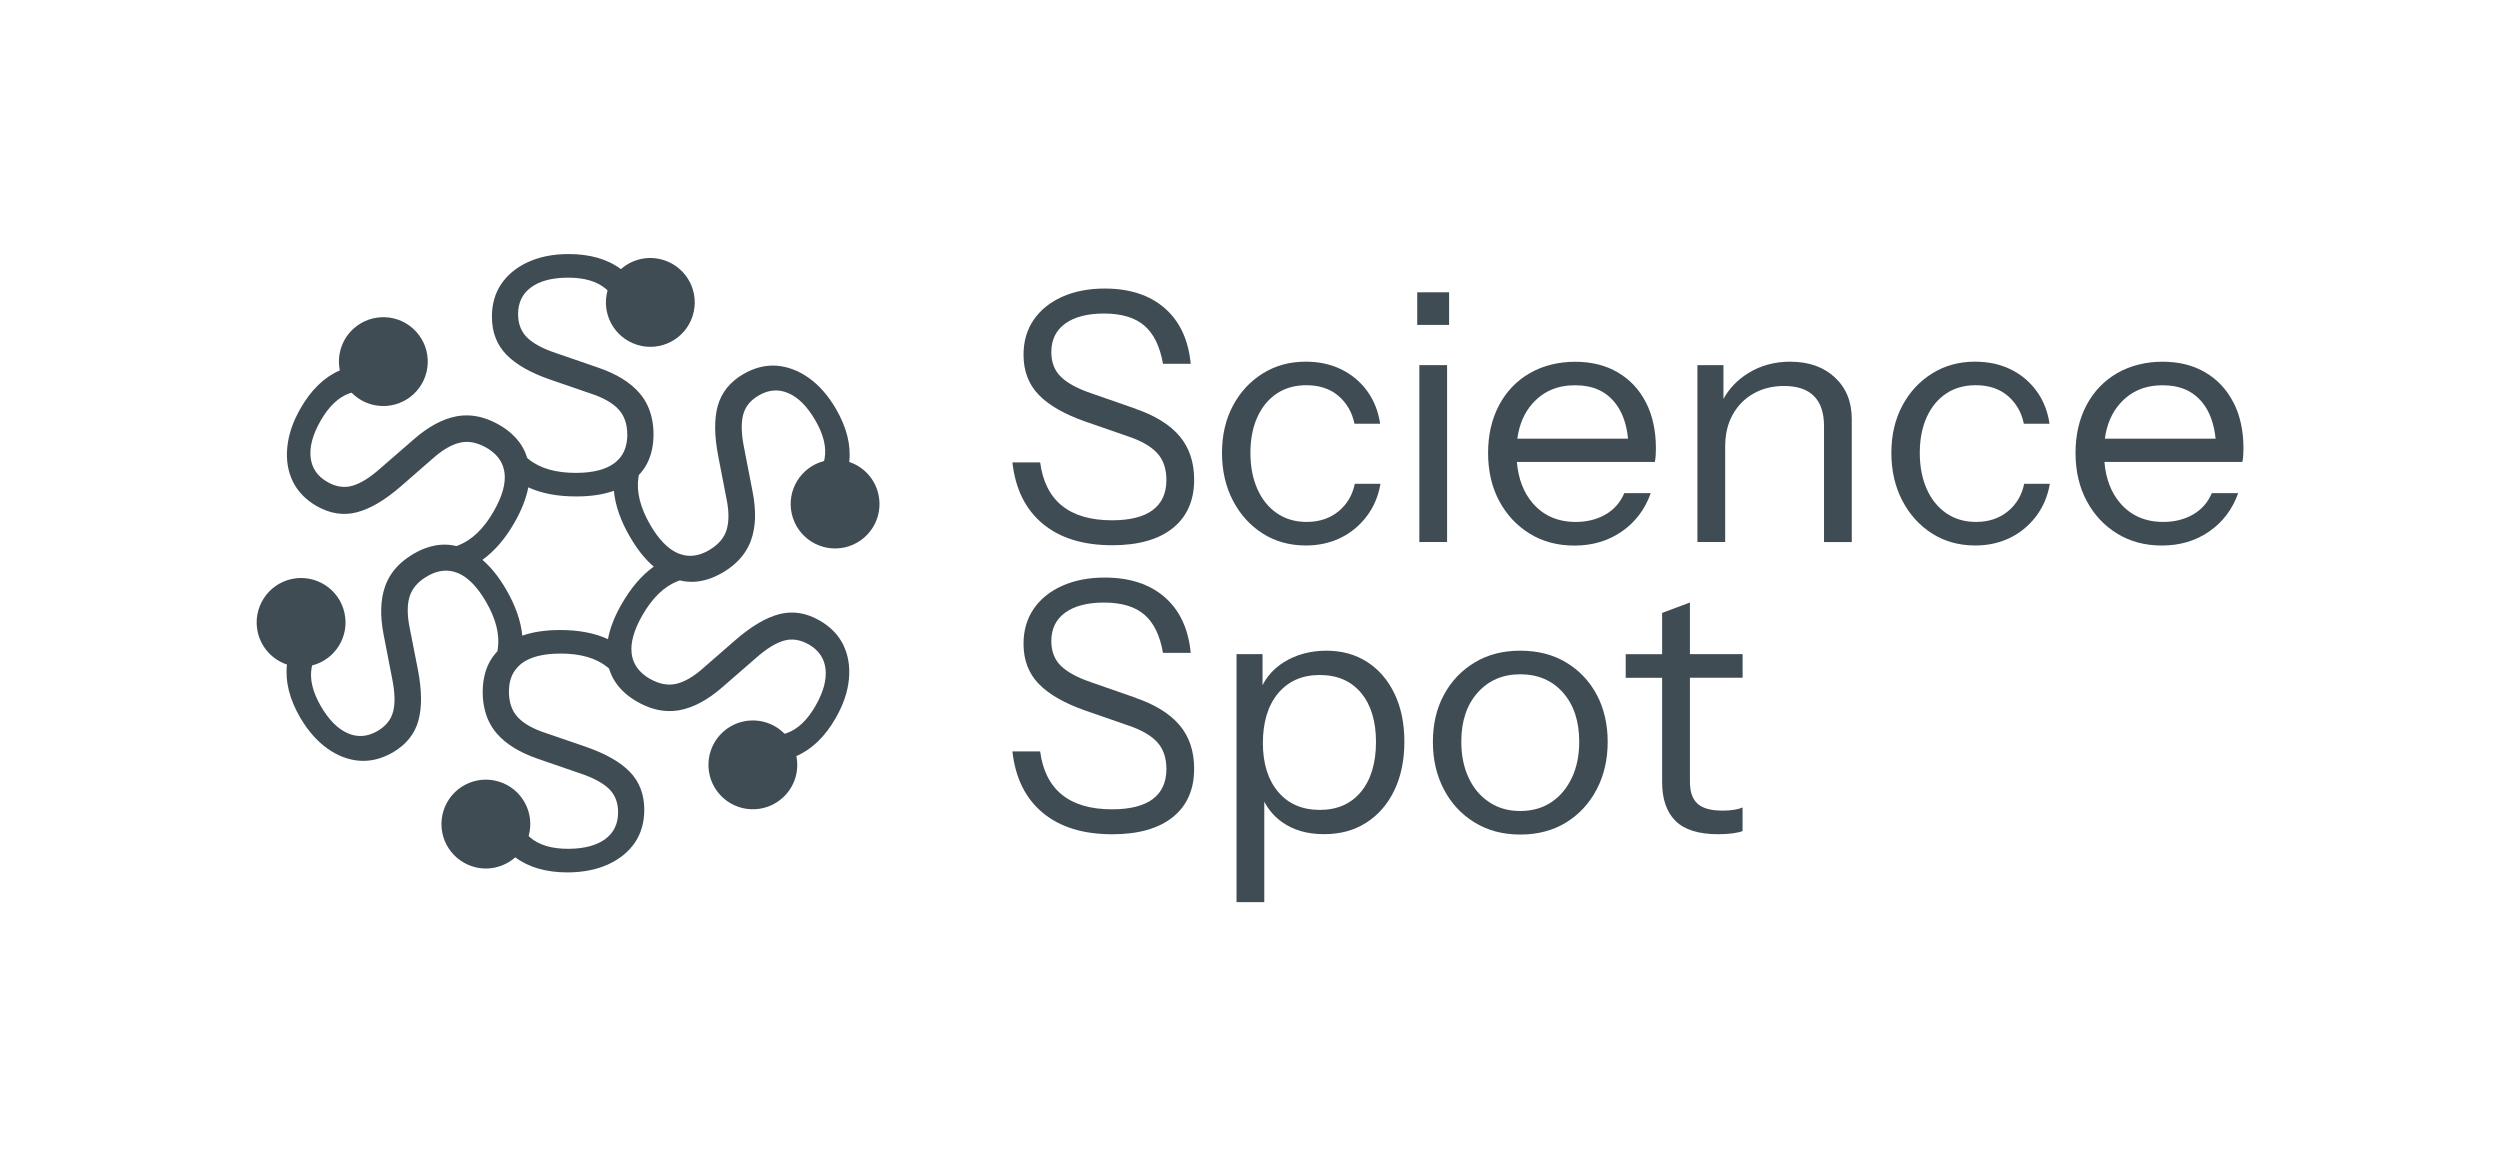
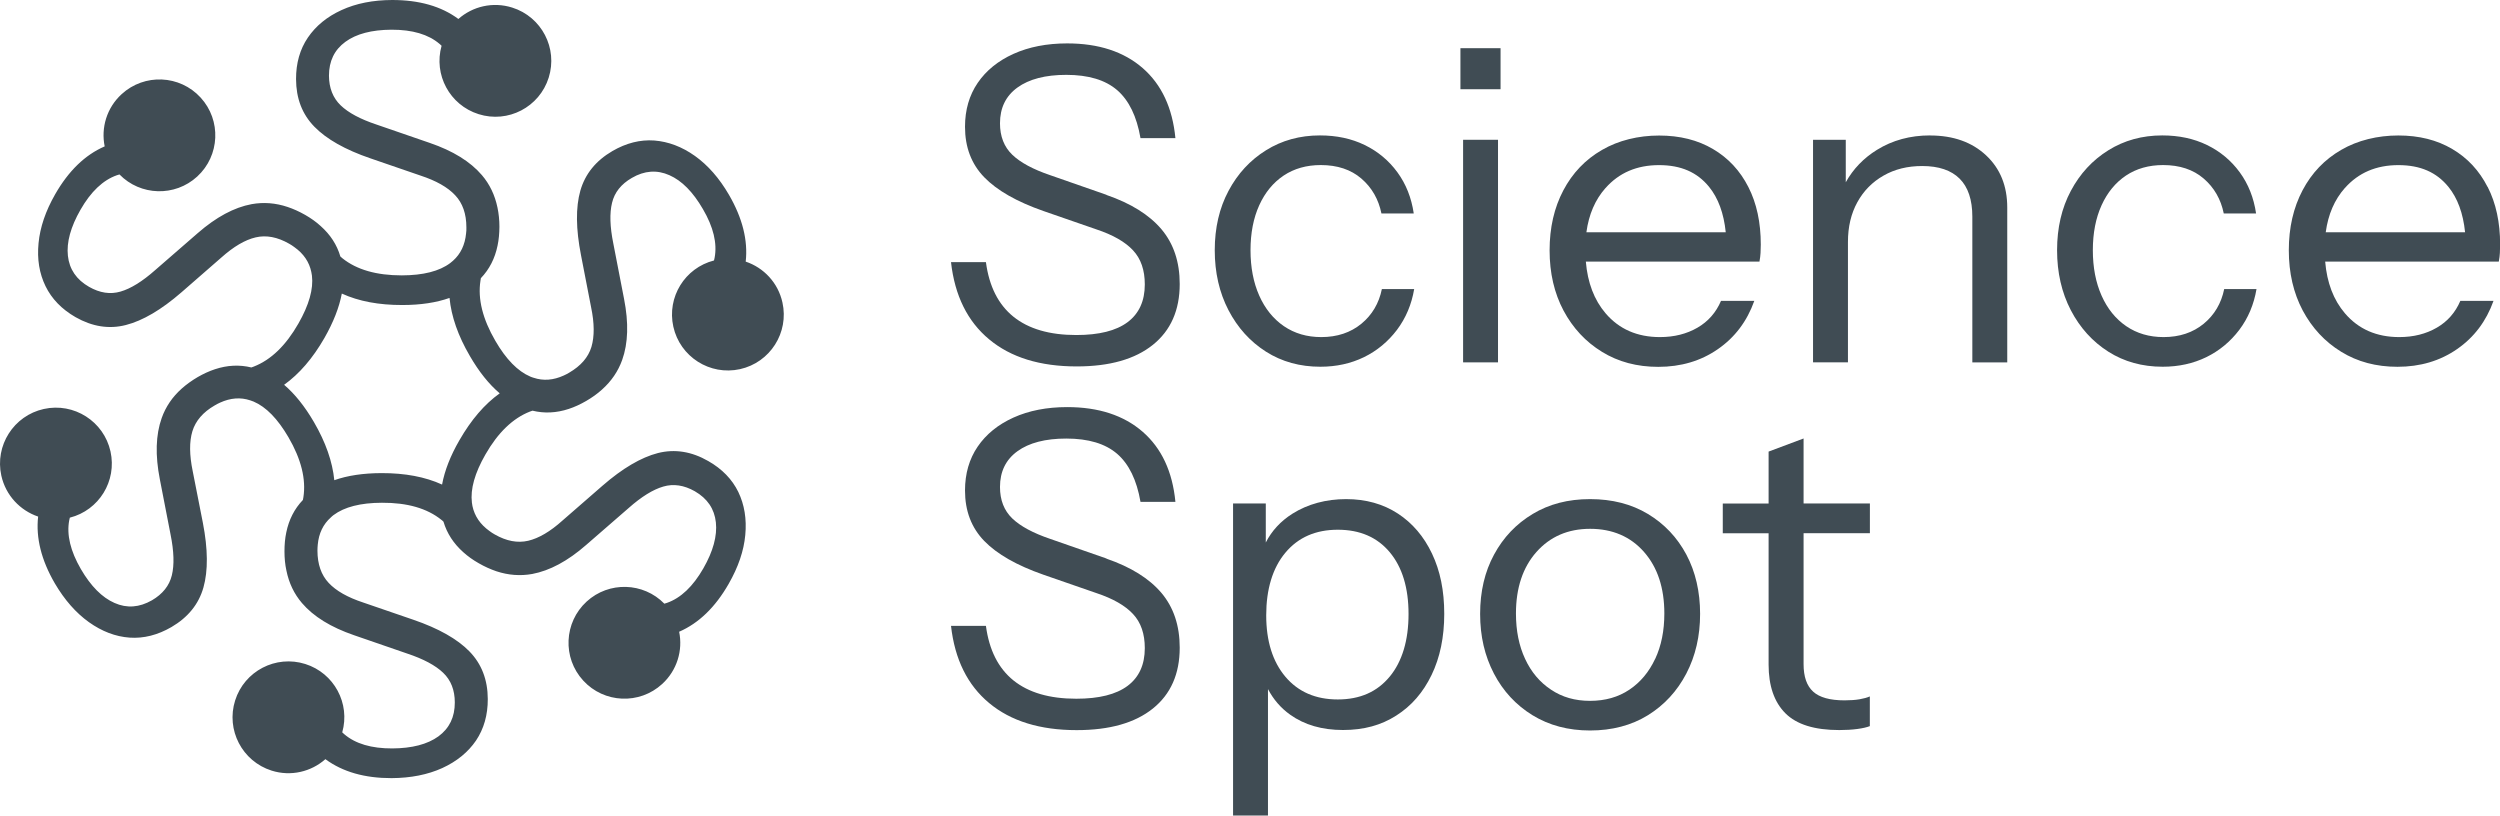
- <svg xmlns="http://www.w3.org/2000/svg" id="Layer_1" data-name="Layer 1" viewBox="0 0 518.99 240.56">
+ <svg xmlns="http://www.w3.org/2000/svg" id="Layer_1" data-name="Layer 1" viewBox="0 0 412.43 134.54">
  <defs>
    <style>
      .cls-1 {
        fill: #404c54;
      }
    </style>
  </defs>
-   <path class="cls-1" d="M171.07,95.71c-4.81,1.23-7.79,6.05-6.71,10.92,1.1,4.97,6.03,8.11,11,7.01,4.97-1.1,8.11-6.03,7-11-.72-3.27-3.1-5.75-6.06-6.74.39-3.5-.53-7.18-2.76-11.02-1.59-2.74-3.47-4.88-5.61-6.41-2.15-1.53-4.4-2.37-6.71-2.55-2.33-.17-4.64.42-6.91,1.74-2.74,1.6-4.5,3.78-5.29,6.54-.78,2.76-.74,6.31.11,10.64l1.66,8.56c.56,2.66.57,4.85.06,6.57-.52,1.72-1.75,3.13-3.67,4.25-.3.18-.6.34-.9.47-1.71.78-3.37.91-4.97.37-.19-.05-.38-.12-.56-.2-2.06-.88-3.98-2.84-5.75-5.89-2.1-3.61-2.92-6.91-2.46-9.9.02-.15.04-.29.07-.44,1.4-1.46,2.32-3.26,2.75-5.36.21-.98.3-2.01.31-3.12,0-1.11-.11-2.18-.32-3.17-.43-2.06-1.28-3.84-2.57-5.35-1.92-2.24-4.77-4-8.59-5.31l-8.79-3.03c-2.68-.89-4.65-1.95-5.92-3.17-1.27-1.22-1.92-2.86-1.93-4.89,0-2.41.9-4.27,2.71-5.59,1.8-1.32,4.34-1.98,7.6-2,3.45-.01,6.1.77,7.94,2.35.11.1.22.2.33.3-1.35,4.77,1.34,9.78,6.1,11.28,4.86,1.54,10.04-1.16,11.57-6.02,1.53-4.85-1.16-10.03-6.02-11.56-3.2-1.01-6.54-.19-8.88,1.88-2.83-2.1-6.47-3.14-10.92-3.13-3.17.01-5.95.56-8.35,1.66-2.41,1.1-4.25,2.62-5.56,4.54-1.31,1.93-1.96,4.22-1.95,6.85.01,3.18,1.01,5.79,3.02,7.85,2,2.05,5.08,3.8,9.27,5.23l8.23,2.83c2.59.85,4.5,1.93,5.73,3.25,1.23,1.3,1.85,3.07,1.85,5.3.01.34,0,.67-.05,1-.18,1.87-.89,3.38-2.15,4.5-.15.14-.3.27-.47.39-1.78,1.34-4.44,2.02-7.98,2.03-4.17,0-7.44-.93-9.8-2.82-.12-.1-.23-.19-.34-.3-.57-1.94-1.66-3.61-3.25-5.02-.74-.68-1.6-1.29-2.56-1.84-.97-.55-1.94-.99-2.9-1.31-2-.67-3.98-.81-5.93-.46-2.89.54-5.85,2.13-8.89,4.78l-7.02,6.1c-2.11,1.87-4.02,3.05-5.71,3.54-1.7.5-3.43.23-5.2-.78-2.08-1.19-3.25-2.9-3.49-5.13-.24-2.22.46-4.76,2.08-7.59,1.71-2.99,3.72-4.89,6-5.69.14-.05.28-.1.43-.13,3.46,3.54,9.14,3.72,12.82.35,3.75-3.44,4.01-9.28.57-13.03-3.44-3.76-9.28-4.01-13.03-.57-2.47,2.26-3.43,5.56-2.8,8.62-3.24,1.4-5.96,4.04-8.17,7.9-1.58,2.76-2.49,5.44-2.74,8.06-.26,2.64.13,5,1.15,7.1,1.02,2.09,2.67,3.8,4.95,5.11,2.76,1.57,5.53,2.01,8.3,1.3,2.78-.71,5.84-2.5,9.18-5.4l6.56-5.72c2.04-1.82,3.92-2.93,5.68-3.34,1.74-.41,3.59-.06,5.51,1.04.31.17.59.36.86.56,1.53,1.08,2.47,2.46,2.81,4.12.04.18.07.38.1.58.27,2.21-.48,4.86-2.24,7.93-2.07,3.62-4.51,5.97-7.34,7.08-.13.05-.27.1-.41.15-1.97-.48-3.97-.38-6,.29-.95.31-1.9.75-2.86,1.3-.97.57-1.83,1.19-2.59,1.86-1.58,1.4-2.69,3.04-3.35,4.91-.98,2.77-1.08,6.13-.3,10.09l1.77,9.12c.56,2.77.63,5.01.21,6.72-.42,1.72-1.52,3.09-3.28,4.12-2.08,1.19-4.13,1.35-6.18.44-2.05-.9-3.9-2.76-5.55-5.59-1.72-2.97-2.37-5.66-1.92-8.04.03-.15.06-.29.1-.44,4.81-1.22,7.79-6.05,6.71-10.92-1.1-4.97-6.03-8.11-11-7.01-4.97,1.1-8.11,6.03-7.01,11,.73,3.27,3.11,5.75,6.07,6.75-.39,3.5.52,7.17,2.75,11.01,1.61,2.74,3.48,4.87,5.63,6.41,2.15,1.53,4.38,2.38,6.71,2.55,2.33.16,4.62-.42,6.9-1.74,2.74-1.6,4.5-3.78,5.28-6.53.78-2.77.75-6.32-.09-10.66l-1.68-8.54c-.55-2.67-.57-4.86-.05-6.58.53-1.72,1.75-3.14,3.67-4.25.3-.18.6-.34.9-.47,1.71-.78,3.37-.91,4.98-.37.18.05.37.12.55.2,2.06.88,3.97,2.84,5.75,5.89,2.1,3.61,2.92,6.91,2.46,9.9-.02.15-.05.29-.08.44-1.4,1.46-2.31,3.25-2.74,5.35-.21.98-.3,2.02-.3,3.12s.1,2.19.32,3.18c.42,2.06,1.27,3.84,2.56,5.35,1.91,2.24,4.78,4,8.59,5.31l8.78,3.03c2.68.89,4.66,1.95,5.93,3.17,1.28,1.22,1.92,2.86,1.92,4.89.01,2.41-.89,4.27-2.7,5.6-1.81,1.31-4.35,1.97-7.61,1.99-3.45.01-6.08-.77-7.93-2.35-.11-.1-.22-.2-.33-.3,1.35-4.77-1.34-9.78-6.1-11.28-4.86-1.53-10.04,1.16-11.57,6.02-1.53,4.86,1.16,10.03,6.02,11.57,3.19,1.01,6.53.18,8.87-1.89,2.85,2.1,6.49,3.14,10.92,3.13,3.17-.02,5.96-.57,8.36-1.66,2.4-1.1,4.26-2.62,5.57-4.54,1.3-1.94,1.95-4.22,1.94-6.85-.01-3.18-1.02-5.79-3.02-7.85-2-2.05-5.09-3.8-9.26-5.23l-8.24-2.83c-2.59-.85-4.5-1.93-5.73-3.25-1.22-1.3-1.84-3.07-1.85-5.3,0-.34.02-.67.05-1,.17-1.88.9-3.38,2.16-4.5.14-.15.3-.27.45-.39,1.79-1.34,4.46-2.02,7.98-2.03,4.18-.02,7.45.92,9.81,2.82.13.1.24.19.34.3.58,1.94,1.67,3.61,3.26,5.03.74.67,1.59,1.28,2.56,1.83.97.56,1.94.99,2.9,1.32,1.99.66,3.97.8,5.92.45,2.89-.54,5.86-2.13,8.89-4.78l7.02-6.1c2.11-1.87,4.02-3.05,5.71-3.54,1.69-.5,3.43-.23,5.2.77,2.08,1.2,3.24,2.91,3.48,5.14.24,2.22-.45,4.76-2.07,7.59-1.71,2.98-3.71,4.89-6.01,5.69-.14.05-.28.09-.42.13-3.46-3.54-9.14-3.72-12.82-.35-3.75,3.44-4.01,9.28-.57,13.03,3.44,3.76,9.28,4.01,13.03.57,2.47-2.26,3.43-5.56,2.8-8.62,3.24-1.41,5.97-4.05,8.17-7.9,1.58-2.76,2.5-5.44,2.74-8.06.25-2.64-.14-5-1.15-7.1-1.02-2.09-2.67-3.8-4.96-5.1-2.75-1.58-5.51-2.02-8.3-1.32-2.78.72-5.84,2.51-9.17,5.41l-6.57,5.72c-2.02,1.82-3.92,2.93-5.66,3.34-1.76.41-3.59.06-5.52-1.04-.3-.17-.6-.36-.86-.56-1.53-1.09-2.47-2.47-2.82-4.13-.04-.18-.07-.37-.09-.57-.27-2.22.47-4.86,2.23-7.93,2.07-3.62,4.53-5.98,7.34-7.08.15-.05.28-.1.43-.15,1.96.48,3.95.38,5.98-.29.95-.31,1.9-.75,2.87-1.31.98-.57,1.85-1.19,2.61-1.88,1.56-1.39,2.66-3.02,3.33-4.88.99-2.77,1.09-6.13.31-10.09l-1.77-9.13c-.56-2.76-.63-5.01-.21-6.71.41-1.72,1.5-3.09,3.27-4.11,2.07-1.21,4.14-1.36,6.19-.45,2.05.9,3.89,2.76,5.53,5.59,1.74,2.97,2.38,5.66,1.93,8.04-.03.15-.06.29-.1.44ZM129.08,125.35c-1.5,2.59-2.45,5.04-2.87,7.33-2.8-1.28-6.13-1.9-10-1.89-2.99.01-5.59.39-7.78,1.17-.3-3.05-1.42-6.26-3.36-9.59-1.51-2.59-3.15-4.64-4.92-6.15,2.5-1.79,4.72-4.36,6.65-7.72,1.48-2.6,2.44-5.04,2.87-7.33,2.8,1.28,6.13,1.9,9.99,1.89,2.99,0,5.59-.39,7.78-1.17.29,3.05,1.41,6.26,3.36,9.59,1.5,2.59,3.14,4.64,4.92,6.15-2.51,1.79-4.71,4.37-6.64,7.72Z" />
+   <path class="cls-1" d="M117.79,42.97c-4.81,1.23-7.79,6.05-6.71,10.92,1.1,4.97,6.03,8.11,11,7.01,4.97-1.1,8.11-6.03,7-11-.72-3.27-3.1-5.75-6.06-6.74.39-3.5-.53-7.18-2.76-11.02-1.59-2.74-3.47-4.88-5.61-6.41-2.15-1.53-4.4-2.37-6.71-2.55-2.33-.17-4.64.42-6.91,1.74-2.74,1.6-4.5,3.78-5.29,6.54-.78,2.76-.74,6.31.11,10.64l1.66,8.56c.56,2.66.57,4.85.06,6.57-.52,1.72-1.75,3.13-3.67,4.25-.3.18-.6.34-.9.47-1.71.78-3.37.91-4.97.37-.19-.05-.38-.12-.56-.2-2.06-.88-3.98-2.84-5.75-5.89-2.1-3.61-2.92-6.91-2.46-9.9.02-.15.04-.29.07-.44,1.4-1.46,2.32-3.26,2.75-5.36.21-.98.3-2.01.31-3.12,0-1.11-.11-2.18-.32-3.17-.43-2.06-1.28-3.84-2.57-5.35-1.92-2.24-4.77-4-8.59-5.31l-8.79-3.03c-2.68-.89-4.65-1.95-5.92-3.17-1.27-1.22-1.92-2.86-1.93-4.89,0-2.41.9-4.27,2.71-5.59,1.8-1.32,4.34-1.98,7.6-2,3.45-.01,6.1.77,7.94,2.35.11.1.22.2.33.3-1.35,4.77,1.34,9.78,6.1,11.28,4.86,1.54,10.04-1.16,11.57-6.02,1.53-4.85-1.16-10.03-6.02-11.56-3.2-1.01-6.54-.19-8.88,1.88C72.79,1.03,69.15,0,64.7,0c-3.17.01-5.95.56-8.35,1.66-2.41,1.1-4.25,2.62-5.56,4.54-1.31,1.93-1.96,4.22-1.95,6.85.01,3.18,1.01,5.79,3.02,7.85,2,2.05,5.08,3.8,9.27,5.23l8.23,2.83c2.59.85,4.5,1.93,5.73,3.25,1.23,1.3,1.85,3.07,1.85,5.3.01.34,0,.67-.05,1-.18,1.87-.89,3.38-2.15,4.5-.15.14-.3.27-.47.39-1.78,1.34-4.44,2.02-7.98,2.03-4.17,0-7.44-.93-9.8-2.82-.12-.1-.23-.19-.34-.3-.57-1.94-1.66-3.61-3.25-5.02-.74-.68-1.6-1.29-2.56-1.84-.97-.55-1.94-.99-2.9-1.31-2-.67-3.98-.81-5.93-.46-2.89.54-5.85,2.13-8.89,4.78l-7.02,6.1c-2.11,1.87-4.02,3.05-5.71,3.54-1.7.5-3.43.23-5.2-.78-2.08-1.19-3.25-2.9-3.49-5.13-.24-2.22.46-4.76,2.08-7.59,1.71-2.99,3.72-4.89,6-5.69.14-.05.28-.1.43-.13,3.46,3.54,9.14,3.72,12.82.35,3.75-3.44,4.01-9.28.57-13.03-3.44-3.76-9.28-4.01-13.03-.57-2.47,2.26-3.43,5.56-2.8,8.62-3.24,1.4-5.96,4.04-8.17,7.9-1.58,2.76-2.49,5.44-2.74,8.06-.26,2.64.13,5,1.15,7.1,1.02,2.09,2.67,3.8,4.95,5.11,2.76,1.57,5.53,2.01,8.3,1.3,2.78-.71,5.84-2.5,9.18-5.4l6.56-5.72c2.04-1.82,3.92-2.93,5.68-3.34,1.74-.41,3.59-.06,5.51,1.04.31.17.59.36.86.56,1.53,1.08,2.47,2.46,2.81,4.12.04.18.07.38.1.58.27,2.21-.48,4.86-2.24,7.93-2.07,3.62-4.51,5.97-7.34,7.08-.13.05-.27.1-.41.15-1.97-.48-3.97-.38-6,.29-.95.31-1.9.75-2.86,1.3-.97.57-1.83,1.19-2.59,1.86-1.58,1.4-2.69,3.04-3.35,4.91-.98,2.77-1.08,6.13-.3,10.09l1.77,9.12c.56,2.77.63,5.01.21,6.72-.42,1.72-1.52,3.09-3.28,4.12-2.08,1.19-4.13,1.35-6.18.44-2.05-.9-3.9-2.76-5.55-5.59-1.72-2.97-2.37-5.66-1.92-8.04.03-.15.06-.29.1-.44,4.81-1.22,7.79-6.05,6.71-10.92-1.1-4.97-6.03-8.11-11-7.01-4.97,1.1-8.11,6.03-7.01,11,.73,3.27,3.11,5.75,6.07,6.75-.39,3.5.52,7.17,2.75,11.01,1.61,2.74,3.48,4.87,5.63,6.41,2.15,1.53,4.38,2.38,6.71,2.55,2.33.16,4.62-.42,6.9-1.74,2.74-1.6,4.5-3.78,5.28-6.53.78-2.77.75-6.32-.09-10.66l-1.68-8.54c-.55-2.67-.57-4.86-.05-6.58.53-1.72,1.75-3.14,3.67-4.25.3-.18.6-.34.9-.47,1.71-.78,3.37-.91,4.98-.37.18.05.37.12.55.2,2.06.88,3.97,2.84,5.75,5.89,2.1,3.61,2.92,6.91,2.46,9.9-.02.15-.05.29-.08.44-1.4,1.46-2.31,3.25-2.74,5.35-.21.98-.3,2.02-.3,3.12s.1,2.19.32,3.18c.42,2.06,1.27,3.84,2.56,5.35,1.91,2.24,4.78,4,8.59,5.31l8.78,3.03c2.68.89,4.66,1.95,5.93,3.17,1.28,1.22,1.92,2.86,1.92,4.89.01,2.41-.89,4.27-2.7,5.6-1.81,1.31-4.35,1.97-7.61,1.99-3.45.01-6.08-.77-7.93-2.35-.11-.1-.22-.2-.33-.3,1.35-4.77-1.34-9.78-6.1-11.28-4.86-1.53-10.04,1.16-11.57,6.02-1.53,4.86,1.16,10.03,6.02,11.57,3.19,1.01,6.53.18,8.87-1.89,2.85,2.1,6.49,3.14,10.92,3.13,3.17-.02,5.96-.57,8.36-1.66,2.4-1.1,4.26-2.62,5.57-4.54,1.3-1.94,1.95-4.22,1.94-6.85-.01-3.18-1.02-5.79-3.02-7.85-2-2.05-5.09-3.8-9.26-5.23l-8.24-2.83c-2.59-.85-4.5-1.93-5.73-3.25-1.22-1.3-1.84-3.07-1.85-5.3,0-.34.02-.67.05-1,.17-1.88.9-3.38,2.16-4.5.14-.15.3-.27.45-.39,1.79-1.34,4.46-2.02,7.98-2.03,4.18-.02,7.45.92,9.81,2.82.13.1.24.19.34.3.58,1.94,1.67,3.61,3.26,5.03.74.67,1.59,1.28,2.56,1.83.97.56,1.94.99,2.9,1.32,1.99.66,3.97.8,5.92.45,2.89-.54,5.86-2.13,8.89-4.78l7.02-6.1c2.11-1.87,4.02-3.05,5.71-3.54,1.69-.5,3.43-.23,5.2.77,2.08,1.2,3.24,2.91,3.48,5.14.24,2.22-.45,4.76-2.07,7.59-1.71,2.98-3.71,4.89-6.01,5.69-.14.05-.28.09-.42.13-3.46-3.54-9.14-3.72-12.82-.35-3.75,3.44-4.01,9.28-.57,13.03,3.44,3.76,9.28,4.01,13.03.57,2.47-2.26,3.43-5.56,2.8-8.62,3.24-1.41,5.97-4.05,8.17-7.9,1.58-2.76,2.5-5.44,2.74-8.06.25-2.64-.14-5-1.15-7.1-1.02-2.09-2.67-3.8-4.96-5.1-2.75-1.58-5.51-2.02-8.3-1.32-2.78.72-5.84,2.51-9.17,5.41l-6.57,5.72c-2.02,1.82-3.92,2.93-5.66,3.34-1.76.41-3.59.06-5.52-1.04-.3-.17-.6-.36-.86-.56-1.53-1.09-2.47-2.47-2.82-4.13-.04-.18-.07-.37-.09-.57-.27-2.22.47-4.86,2.23-7.93,2.07-3.62,4.53-5.98,7.34-7.08.15-.05.28-.1.43-.15,1.96.48,3.95.38,5.98-.29.95-.31,1.9-.75,2.87-1.31.98-.57,1.85-1.19,2.61-1.88,1.56-1.39,2.66-3.02,3.33-4.88.99-2.77,1.09-6.13.31-10.09l-1.77-9.13c-.56-2.76-.63-5.01-.21-6.71.41-1.72,1.5-3.09,3.27-4.11,2.07-1.21,4.14-1.36,6.19-.45,2.05.9,3.89,2.76,5.53,5.59,1.74,2.97,2.38,5.66,1.93,8.04-.03.15-.06.29-.1.44ZM75.8,72.61c-1.5,2.59-2.45,5.04-2.87,7.33-2.8-1.28-6.13-1.9-10-1.89-2.99.01-5.59.39-7.78,1.17-.3-3.05-1.42-6.26-3.36-9.59-1.51-2.59-3.15-4.64-4.92-6.15,2.5-1.79,4.72-4.36,6.65-7.72,1.48-2.6,2.44-5.04,2.87-7.33,2.8,1.28,6.13,1.9,9.99,1.89,2.99,0,5.59-.39,7.78-1.17.29,3.05,1.41,6.26,3.36,9.59,1.5,2.59,3.14,4.64,4.92,6.15-2.51,1.79-4.71,4.37-6.64,7.72Z" />
  <g>
-     <path class="cls-1" d="M235.82,84.88l-9.29-3.24c-2.83-.96-4.92-2.09-6.26-3.38s-2.02-3.02-2.02-5.18c0-2.54.96-4.51,2.88-5.9,1.92-1.39,4.61-2.09,8.06-2.09,3.65,0,6.44.84,8.39,2.52,1.94,1.68,3.23,4.32,3.85,7.92h5.76c-.48-4.99-2.28-8.84-5.4-11.56-3.12-2.71-7.27-4.07-12.46-4.07-3.36,0-6.31.58-8.86,1.73-2.54,1.15-4.51,2.75-5.9,4.79-1.39,2.04-2.09,4.45-2.09,7.24,0,3.36,1.05,6.13,3.17,8.32,2.11,2.18,5.38,4.04,9.79,5.58l8.71,3.02c2.74.91,4.75,2.06,6.05,3.46,1.3,1.39,1.94,3.26,1.94,5.62,0,2.74-.95,4.81-2.84,6.23-1.9,1.42-4.72,2.12-8.46,2.12-4.42,0-7.87-1.01-10.37-3.02-2.5-2.02-4.01-5.02-4.54-9h-5.76c.62,5.52,2.72,9.77,6.3,12.74,3.58,2.98,8.39,4.46,14.44,4.46,5.42,0,9.61-1.19,12.56-3.56s4.43-5.72,4.43-10.04c0-3.65-1.01-6.66-3.02-9.04-2.02-2.38-5.04-4.26-9.07-5.65Z" />
-     <path class="cls-1" d="M262.14,110.76c2.62,1.66,5.6,2.48,8.96,2.48,2.64,0,5.04-.53,7.2-1.58,2.16-1.06,3.97-2.56,5.44-4.5,1.46-1.94,2.41-4.19,2.84-6.73h-5.33c-.48,2.35-1.61,4.26-3.38,5.72-1.78,1.46-3.99,2.2-6.62,2.2-2.35,0-4.4-.6-6.16-1.8-1.75-1.2-3.11-2.88-4.07-5.04-.96-2.16-1.44-4.66-1.44-7.49s.48-5.3,1.44-7.42c.96-2.11,2.3-3.74,4.03-4.9,1.73-1.15,3.77-1.73,6.12-1.73,2.74,0,4.97.74,6.7,2.23,1.73,1.49,2.83,3.41,3.31,5.76h5.33c-.38-2.59-1.28-4.86-2.7-6.8s-3.22-3.44-5.4-4.5c-2.18-1.06-4.64-1.58-7.38-1.58-3.31,0-6.28.82-8.89,2.45-2.62,1.63-4.68,3.86-6.19,6.7-1.51,2.83-2.27,6.1-2.27,9.79s.76,7,2.27,9.9c1.51,2.9,3.58,5.18,6.19,6.84Z" />
-     <rect class="cls-1" x="294.65" y="75.8" width="5.76" height="36.72" />
-     <rect class="cls-1" x="294.21" y="60.68" width="6.62" height="6.77" />
-     <path class="cls-1" d="M342.67,102.37h-5.47c-.82,1.92-2.11,3.4-3.89,4.43-1.78,1.03-3.84,1.55-6.19,1.55-3.74,0-6.73-1.31-8.96-3.92-1.89-2.21-2.97-5.06-3.26-8.53h28.64c.1-.53.16-1.01.18-1.44.02-.43.04-.89.04-1.37,0-3.65-.68-6.82-2.05-9.5-1.37-2.69-3.31-4.78-5.83-6.26-2.52-1.49-5.48-2.23-8.89-2.23s-6.7.79-9.43,2.38c-2.74,1.58-4.86,3.8-6.37,6.66-1.51,2.86-2.27,6.16-2.27,9.9s.77,7.06,2.3,9.94c1.54,2.88,3.65,5.15,6.34,6.8,2.69,1.66,5.78,2.48,9.29,2.48,3.74,0,7.02-.97,9.83-2.92,2.81-1.94,4.81-4.6,6.01-7.96ZM318.15,83.76c2.23-2.52,5.17-3.78,8.82-3.78s6.3,1.19,8.24,3.56c1.53,1.87,2.45,4.39,2.77,7.52h-22.99c.4-2.95,1.45-5.38,3.16-7.31Z" />
-     <path class="cls-1" d="M371.68,75.08c-3.26,0-6.18.79-8.75,2.38-2.2,1.36-3.92,3.14-5.15,5.35v-7.01h-5.4v36.72h5.76v-19.87c0-2.5.52-4.68,1.55-6.55,1.03-1.87,2.47-3.34,4.32-4.39,1.85-1.06,3.97-1.58,6.37-1.58,2.74,0,4.8.7,6.19,2.09,1.39,1.39,2.09,3.48,2.09,6.26v24.05h5.76v-25.56c0-3.55-1.16-6.42-3.49-8.6-2.33-2.18-5.41-3.28-9.25-3.28Z" />
-     <path class="cls-1" d="M416.83,106.15c-1.78,1.46-3.99,2.2-6.62,2.2-2.35,0-4.4-.6-6.16-1.8-1.75-1.2-3.11-2.88-4.07-5.04-.96-2.16-1.44-4.66-1.44-7.49s.48-5.3,1.44-7.42c.96-2.11,2.3-3.74,4.03-4.9,1.73-1.15,3.77-1.73,6.12-1.73,2.74,0,4.97.74,6.7,2.23,1.73,1.49,2.83,3.41,3.31,5.76h5.33c-.38-2.59-1.28-4.86-2.7-6.8s-3.22-3.44-5.4-4.5c-2.18-1.06-4.64-1.58-7.38-1.58-3.31,0-6.28.82-8.89,2.45-2.62,1.63-4.68,3.86-6.19,6.7-1.51,2.83-2.27,6.1-2.27,9.79s.76,7,2.27,9.9c1.51,2.9,3.58,5.18,6.19,6.84,2.62,1.66,5.6,2.48,8.96,2.48,2.64,0,5.04-.53,7.2-1.58,2.16-1.06,3.97-2.56,5.44-4.5,1.46-1.94,2.41-4.19,2.84-6.73h-5.33c-.48,2.35-1.61,4.26-3.38,5.72Z" />
-     <path class="cls-1" d="M463.66,83.58c-1.37-2.69-3.31-4.78-5.83-6.26-2.52-1.49-5.48-2.23-8.89-2.23s-6.7.79-9.43,2.38c-2.74,1.58-4.86,3.8-6.37,6.66-1.51,2.86-2.27,6.16-2.27,9.9s.77,7.06,2.3,9.94c1.54,2.88,3.65,5.15,6.34,6.8,2.69,1.66,5.78,2.48,9.29,2.48,3.74,0,7.02-.97,9.83-2.92,2.81-1.94,4.81-4.6,6.01-7.96h-5.47c-.82,1.92-2.11,3.4-3.89,4.43-1.78,1.03-3.84,1.55-6.19,1.55-3.74,0-6.73-1.31-8.96-3.92-1.89-2.21-2.97-5.06-3.26-8.53h28.64c.1-.53.16-1.01.18-1.44.02-.43.04-.89.04-1.37,0-3.65-.68-6.82-2.05-9.5ZM440.12,83.76c2.23-2.52,5.17-3.78,8.82-3.78s6.3,1.19,8.24,3.56c1.53,1.87,2.45,4.39,2.77,7.52h-22.99c.4-2.95,1.45-5.38,3.16-7.31Z" />
-     <path class="cls-1" d="M235.82,144.88l-9.29-3.24c-2.83-.96-4.92-2.09-6.26-3.38s-2.02-3.02-2.02-5.18c0-2.54.96-4.51,2.88-5.9,1.92-1.39,4.61-2.09,8.06-2.09,3.65,0,6.44.84,8.39,2.52,1.94,1.68,3.23,4.32,3.85,7.92h5.76c-.48-4.99-2.28-8.84-5.4-11.56-3.12-2.71-7.27-4.07-12.46-4.07-3.36,0-6.31.58-8.86,1.73-2.54,1.15-4.51,2.75-5.9,4.79-1.39,2.04-2.09,4.45-2.09,7.24,0,3.36,1.05,6.13,3.17,8.32,2.11,2.18,5.38,4.04,9.79,5.58l8.71,3.02c2.74.91,4.75,2.06,6.05,3.46,1.3,1.39,1.94,3.26,1.94,5.62,0,2.74-.95,4.81-2.84,6.23-1.9,1.42-4.72,2.12-8.46,2.12-4.42,0-7.87-1.01-10.37-3.02-2.5-2.02-4.01-5.02-4.54-9h-5.76c.62,5.52,2.72,9.77,6.3,12.74,3.58,2.98,8.39,4.46,14.44,4.46,5.42,0,9.61-1.19,12.56-3.56s4.43-5.72,4.43-10.04c0-3.65-1.01-6.66-3.02-9.04-2.02-2.38-5.04-4.26-9.07-5.65Z" />
-     <path class="cls-1" d="M283.88,137.46c-2.42-1.58-5.27-2.38-8.53-2.38s-6.31.8-8.86,2.41c-1.94,1.23-3.4,2.81-4.39,4.75v-6.44h-5.4v51.48h5.76v-20.86c.9,1.71,2.12,3.13,3.67,4.23,2.35,1.68,5.26,2.52,8.71,2.52s6.29-.79,8.78-2.38c2.5-1.58,4.44-3.82,5.83-6.7,1.39-2.88,2.09-6.24,2.09-10.08s-.67-7.1-2.02-9.94c-1.34-2.83-3.23-5.04-5.65-6.62ZM282.55,164.35c-2.06,2.52-4.92,3.78-8.57,3.78s-6.53-1.25-8.64-3.74c-2.11-2.5-3.17-5.88-3.17-10.15s1.05-7.81,3.17-10.33c2.11-2.52,4.99-3.78,8.64-3.78s6.5,1.24,8.57,3.71c2.06,2.47,3.1,5.87,3.1,10.19s-1.03,7.81-3.1,10.33Z" />
-     <path class="cls-1" d="M325.14,137.53c-2.71-1.63-5.89-2.45-9.54-2.45s-6.76.82-9.47,2.45c-2.71,1.63-4.84,3.86-6.37,6.7-1.54,2.83-2.3,6.1-2.3,9.79s.76,6.92,2.27,9.83c1.51,2.9,3.64,5.2,6.37,6.88,2.74,1.68,5.9,2.52,9.5,2.52s6.83-.84,9.54-2.52c2.71-1.68,4.82-3.97,6.34-6.88,1.51-2.9,2.27-6.18,2.27-9.83s-.76-6.96-2.27-9.79c-1.51-2.83-3.62-5.06-6.34-6.7ZM326.32,161.44c-1.01,2.16-2.42,3.85-4.25,5.08-1.82,1.22-3.98,1.84-6.48,1.84s-4.6-.61-6.44-1.84c-1.85-1.22-3.28-2.92-4.28-5.08-1.01-2.16-1.51-4.66-1.51-7.49,0-4.22,1.13-7.61,3.38-10.15,2.26-2.54,5.21-3.82,8.86-3.82s6.66,1.27,8.89,3.82c2.23,2.54,3.35,5.93,3.35,10.15,0,2.83-.5,5.33-1.51,7.49Z" />
-     <path class="cls-1" d="M350.81,125.08l-5.76,2.16v8.57h-7.56v4.9h7.56v21.67c0,3.5.92,6.18,2.77,8.03,1.85,1.85,4.81,2.77,8.89,2.77,1.1,0,2.1-.06,2.99-.18.89-.12,1.57-.28,2.05-.47v-4.9c-.43.19-1,.35-1.69.47-.7.12-1.52.18-2.48.18-2.4,0-4.13-.48-5.18-1.44-1.06-.96-1.58-2.47-1.58-4.54v-21.6h10.94v-4.9h-10.94v-10.73Z" />
+     <path class="cls-1" d="M182.54,32.14l-9.29-3.24c-2.83-.96-4.92-2.09-6.26-3.38s-2.02-3.02-2.02-5.18c0-2.54.96-4.51,2.88-5.9,1.92-1.39,4.61-2.09,8.06-2.09,3.65,0,6.44.84,8.39,2.52,1.94,1.68,3.23,4.32,3.85,7.92h5.76c-.48-4.99-2.28-8.84-5.4-11.56-3.12-2.71-7.27-4.07-12.46-4.07-3.36,0-6.31.58-8.86,1.73-2.54,1.15-4.51,2.75-5.9,4.79-1.39,2.04-2.09,4.45-2.09,7.24,0,3.36,1.05,6.13,3.17,8.32,2.11,2.18,5.38,4.04,9.79,5.58l8.71,3.02c2.74.91,4.75,2.06,6.05,3.46,1.3,1.39,1.94,3.26,1.94,5.62,0,2.74-.95,4.81-2.84,6.23-1.9,1.42-4.72,2.12-8.46,2.12-4.42,0-7.87-1.01-10.37-3.02-2.5-2.02-4.01-5.02-4.54-9h-5.76c.62,5.52,2.72,9.77,6.3,12.74,3.58,2.98,8.39,4.46,14.44,4.46,5.42,0,9.61-1.19,12.56-3.56s4.43-5.72,4.43-10.04c0-3.65-1.01-6.66-3.02-9.04-2.02-2.38-5.04-4.26-9.07-5.65Z" />
+     <path class="cls-1" d="M208.86,58.02c2.62,1.66,5.6,2.48,8.96,2.48,2.64,0,5.04-.53,7.2-1.58,2.16-1.06,3.97-2.56,5.44-4.5,1.46-1.94,2.41-4.19,2.84-6.73h-5.33c-.48,2.35-1.61,4.26-3.38,5.72-1.78,1.46-3.99,2.2-6.62,2.2-2.35,0-4.4-.6-6.16-1.8-1.75-1.2-3.11-2.88-4.07-5.04-.96-2.16-1.44-4.66-1.44-7.49s.48-5.3,1.44-7.42c.96-2.11,2.3-3.74,4.03-4.9,1.73-1.15,3.77-1.73,6.12-1.73,2.74,0,4.97.74,6.7,2.23,1.73,1.49,2.83,3.41,3.31,5.76h5.33c-.38-2.59-1.28-4.86-2.7-6.8s-3.22-3.44-5.4-4.5c-2.18-1.06-4.64-1.58-7.38-1.58-3.31,0-6.28.82-8.89,2.45-2.62,1.63-4.68,3.86-6.19,6.7-1.51,2.83-2.27,6.1-2.27,9.79s.76,7,2.27,9.9c1.51,2.9,3.58,5.18,6.19,6.84Z" />
+     <rect class="cls-1" x="241.37" y="23.06" width="5.76" height="36.72" />
+     <rect class="cls-1" x="240.93" y="7.95" width="6.62" height="6.77" />
+     <path class="cls-1" d="M289.39,49.63h-5.47c-.82,1.92-2.11,3.4-3.89,4.43-1.78,1.03-3.84,1.55-6.19,1.55-3.74,0-6.73-1.31-8.96-3.92-1.89-2.21-2.97-5.06-3.26-8.53h28.64c.1-.53.16-1.01.18-1.44.02-.43.04-.89.04-1.37,0-3.65-.68-6.82-2.05-9.5-1.37-2.69-3.31-4.78-5.83-6.26-2.52-1.49-5.48-2.23-8.89-2.23s-6.7.79-9.43,2.38c-2.74,1.58-4.86,3.8-6.37,6.66-1.51,2.86-2.27,6.16-2.27,9.9s.77,7.06,2.3,9.94c1.54,2.88,3.65,5.15,6.34,6.8,2.69,1.66,5.78,2.48,9.29,2.48,3.74,0,7.02-.97,9.83-2.92,2.81-1.94,4.81-4.6,6.01-7.96ZM264.87,31.02c2.23-2.52,5.17-3.78,8.82-3.78s6.3,1.19,8.24,3.56c1.53,1.87,2.45,4.39,2.77,7.52h-22.99c.4-2.95,1.45-5.38,3.16-7.31Z" />
+     <path class="cls-1" d="M318.4,22.34c-3.26,0-6.18.79-8.75,2.38-2.2,1.36-3.92,3.14-5.15,5.35v-7.01h-5.4v36.72h5.76v-19.87c0-2.5.52-4.68,1.55-6.55,1.03-1.87,2.47-3.34,4.32-4.39,1.85-1.06,3.97-1.58,6.37-1.58,2.74,0,4.8.7,6.19,2.09,1.39,1.39,2.09,3.48,2.09,6.26v24.05h5.76v-25.56c0-3.55-1.16-6.42-3.49-8.6-2.33-2.18-5.41-3.28-9.25-3.28Z" />
+     <path class="cls-1" d="M363.55,53.41c-1.78,1.46-3.99,2.2-6.62,2.2-2.35,0-4.4-.6-6.16-1.8-1.75-1.2-3.11-2.88-4.07-5.04-.96-2.16-1.44-4.66-1.44-7.49s.48-5.3,1.44-7.42c.96-2.11,2.3-3.74,4.03-4.9,1.73-1.15,3.77-1.73,6.12-1.73,2.74,0,4.97.74,6.7,2.23,1.73,1.49,2.83,3.41,3.31,5.76h5.33c-.38-2.59-1.28-4.86-2.7-6.8s-3.22-3.44-5.4-4.5c-2.18-1.06-4.64-1.58-7.38-1.58-3.31,0-6.28.82-8.89,2.45-2.62,1.63-4.68,3.86-6.19,6.7-1.51,2.83-2.27,6.1-2.27,9.79s.76,7,2.27,9.9c1.51,2.9,3.58,5.18,6.19,6.84,2.62,1.66,5.6,2.48,8.96,2.48,2.64,0,5.04-.53,7.2-1.58,2.16-1.06,3.97-2.56,5.44-4.5,1.46-1.94,2.41-4.19,2.84-6.73h-5.33c-.48,2.35-1.61,4.26-3.38,5.72Z" />
+     <path class="cls-1" d="M410.38,30.84c-1.37-2.69-3.31-4.78-5.83-6.26-2.52-1.49-5.48-2.23-8.89-2.23s-6.7.79-9.43,2.38c-2.74,1.58-4.86,3.8-6.37,6.66-1.51,2.86-2.27,6.16-2.27,9.9s.77,7.06,2.3,9.94c1.54,2.88,3.65,5.15,6.34,6.8,2.69,1.66,5.78,2.48,9.29,2.48,3.74,0,7.02-.97,9.83-2.92,2.81-1.94,4.81-4.6,6.01-7.96h-5.47c-.82,1.92-2.11,3.4-3.89,4.43-1.78,1.03-3.84,1.55-6.19,1.55-3.74,0-6.73-1.31-8.96-3.92-1.89-2.21-2.97-5.06-3.26-8.53h28.64c.1-.53.16-1.01.18-1.44.02-.43.04-.89.04-1.37,0-3.65-.68-6.82-2.05-9.5ZM386.84,31.02c2.23-2.52,5.17-3.78,8.82-3.78s6.3,1.19,8.24,3.56c1.53,1.87,2.45,4.39,2.77,7.52h-22.99c.4-2.95,1.45-5.38,3.16-7.31Z" />
+     <path class="cls-1" d="M182.54,92.14l-9.29-3.24c-2.83-.96-4.92-2.09-6.26-3.38s-2.02-3.02-2.02-5.18c0-2.54.96-4.51,2.88-5.9,1.92-1.39,4.61-2.09,8.06-2.09,3.65,0,6.44.84,8.39,2.52,1.94,1.68,3.23,4.32,3.85,7.92h5.76c-.48-4.99-2.28-8.84-5.4-11.56-3.12-2.71-7.27-4.07-12.46-4.07-3.36,0-6.31.58-8.86,1.73-2.54,1.15-4.51,2.75-5.9,4.79-1.39,2.04-2.09,4.45-2.09,7.24,0,3.36,1.05,6.13,3.17,8.32,2.11,2.18,5.38,4.04,9.79,5.58l8.71,3.02c2.74.91,4.75,2.06,6.05,3.46,1.3,1.39,1.94,3.26,1.94,5.62,0,2.74-.95,4.81-2.84,6.23-1.9,1.42-4.72,2.12-8.46,2.12-4.42,0-7.87-1.01-10.37-3.02-2.5-2.02-4.01-5.02-4.54-9h-5.76c.62,5.52,2.72,9.77,6.3,12.74,3.58,2.98,8.39,4.46,14.44,4.46,5.42,0,9.61-1.19,12.56-3.56s4.43-5.72,4.43-10.04c0-3.65-1.01-6.66-3.02-9.04-2.02-2.38-5.04-4.26-9.07-5.65Z" />
+     <path class="cls-1" d="M230.6,84.72c-2.42-1.58-5.27-2.38-8.53-2.38s-6.31.8-8.86,2.41c-1.94,1.23-3.4,2.81-4.39,4.75v-6.44h-5.4v51.48h5.76v-20.86c.9,1.71,2.12,3.13,3.67,4.23,2.35,1.68,5.26,2.52,8.71,2.52s6.29-.79,8.78-2.38c2.5-1.58,4.44-3.82,5.83-6.7,1.39-2.88,2.09-6.24,2.09-10.08s-.67-7.1-2.02-9.94c-1.34-2.83-3.23-5.04-5.65-6.62ZM229.27,111.61c-2.06,2.52-4.92,3.78-8.57,3.78s-6.53-1.25-8.64-3.74c-2.11-2.5-3.17-5.88-3.17-10.15s1.05-7.81,3.17-10.33c2.11-2.52,4.99-3.78,8.64-3.78s6.5,1.24,8.57,3.71c2.06,2.47,3.1,5.87,3.1,10.19s-1.03,7.81-3.1,10.33Z" />
+     <path class="cls-1" d="M271.86,84.79c-2.71-1.63-5.89-2.45-9.54-2.45s-6.76.82-9.47,2.45c-2.71,1.63-4.84,3.86-6.37,6.7-1.54,2.83-2.3,6.1-2.3,9.79s.76,6.92,2.27,9.83c1.51,2.9,3.64,5.2,6.37,6.88,2.74,1.68,5.9,2.52,9.5,2.52s6.83-.84,9.54-2.52c2.71-1.68,4.82-3.97,6.34-6.88,1.51-2.9,2.27-6.18,2.27-9.83s-.76-6.96-2.27-9.79c-1.51-2.83-3.62-5.06-6.34-6.7ZM273.05,108.7c-1.01,2.16-2.42,3.85-4.25,5.08-1.82,1.22-3.98,1.84-6.48,1.84s-4.6-.61-6.44-1.84c-1.85-1.22-3.28-2.92-4.28-5.08-1.01-2.16-1.51-4.66-1.51-7.49,0-4.22,1.13-7.61,3.38-10.15,2.26-2.54,5.21-3.82,8.86-3.82s6.66,1.27,8.89,3.82c2.23,2.54,3.35,5.93,3.35,10.15,0,2.83-.5,5.33-1.51,7.49Z" />
+     <path class="cls-1" d="M297.53,72.34l-5.76,2.16v8.57h-7.56v4.9h7.56v21.67c0,3.5.92,6.18,2.77,8.03,1.85,1.85,4.81,2.77,8.89,2.77,1.1,0,2.1-.06,2.99-.18.89-.12,1.57-.28,2.05-.47v-4.9c-.43.19-1,.35-1.69.47-.7.12-1.52.18-2.48.18-2.4,0-4.13-.48-5.18-1.44-1.06-.96-1.58-2.47-1.58-4.54v-21.6h10.94v-4.9h-10.94v-10.73Z" />
  </g>
</svg>
